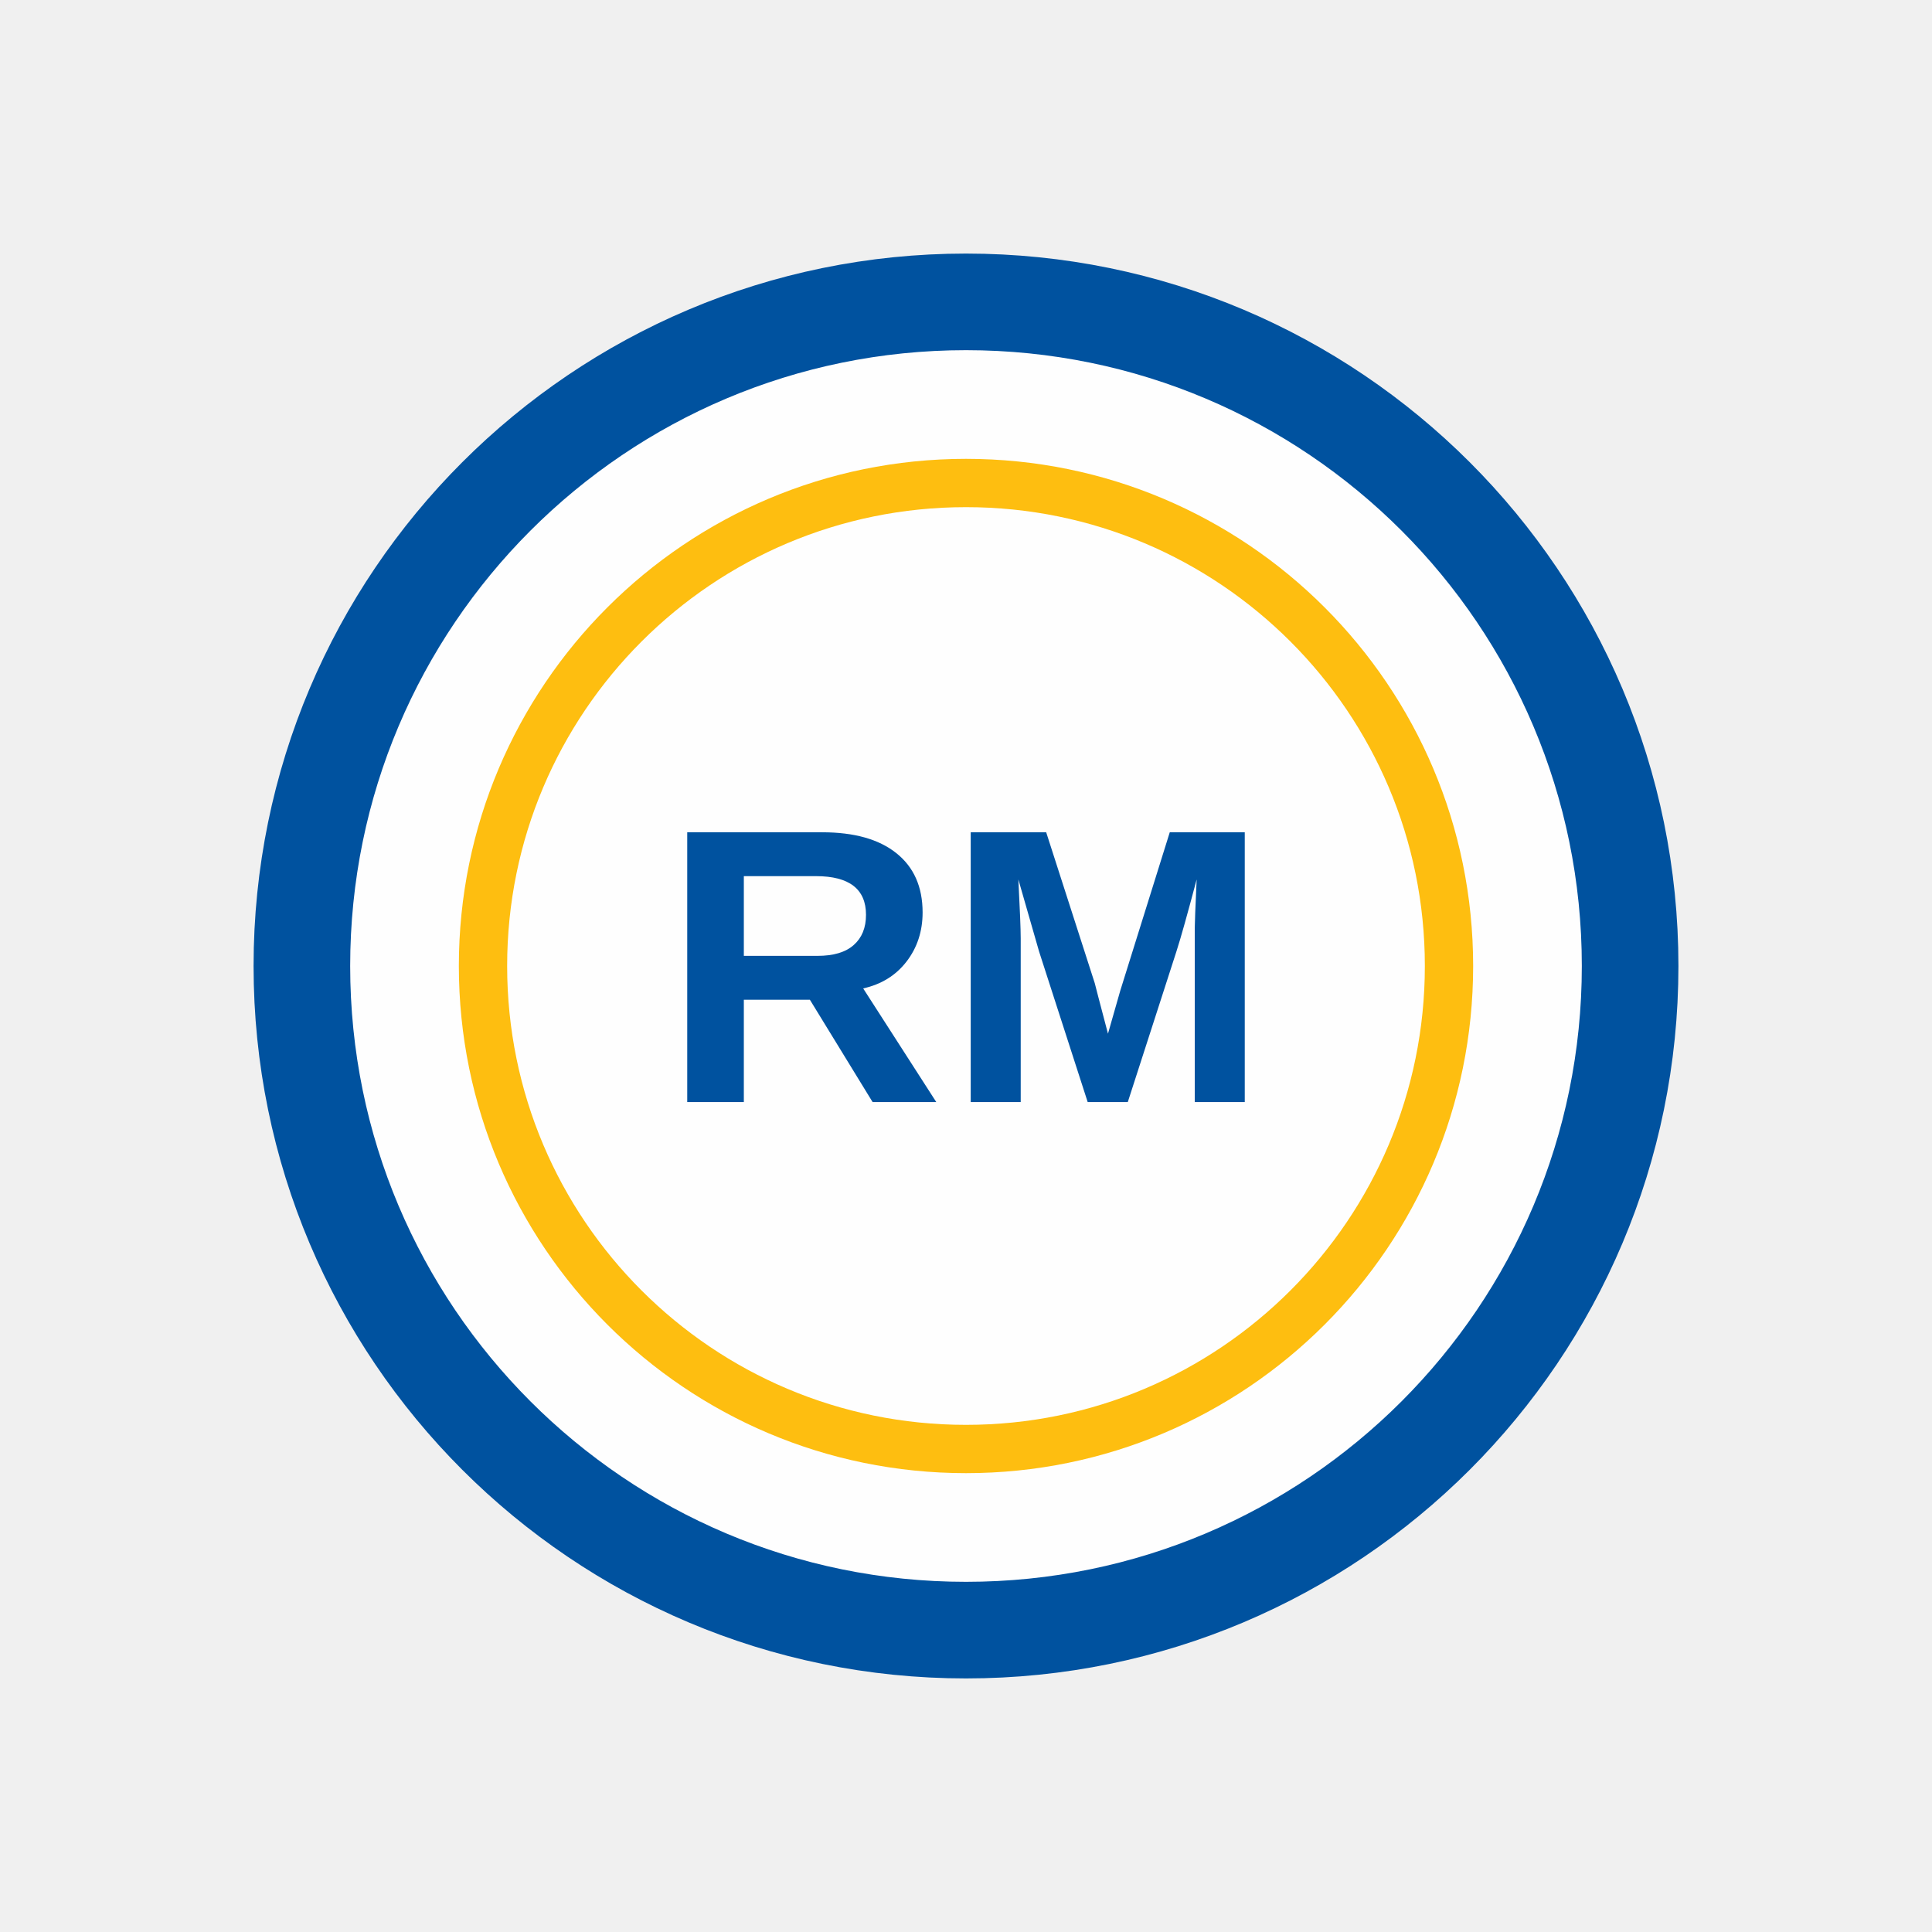
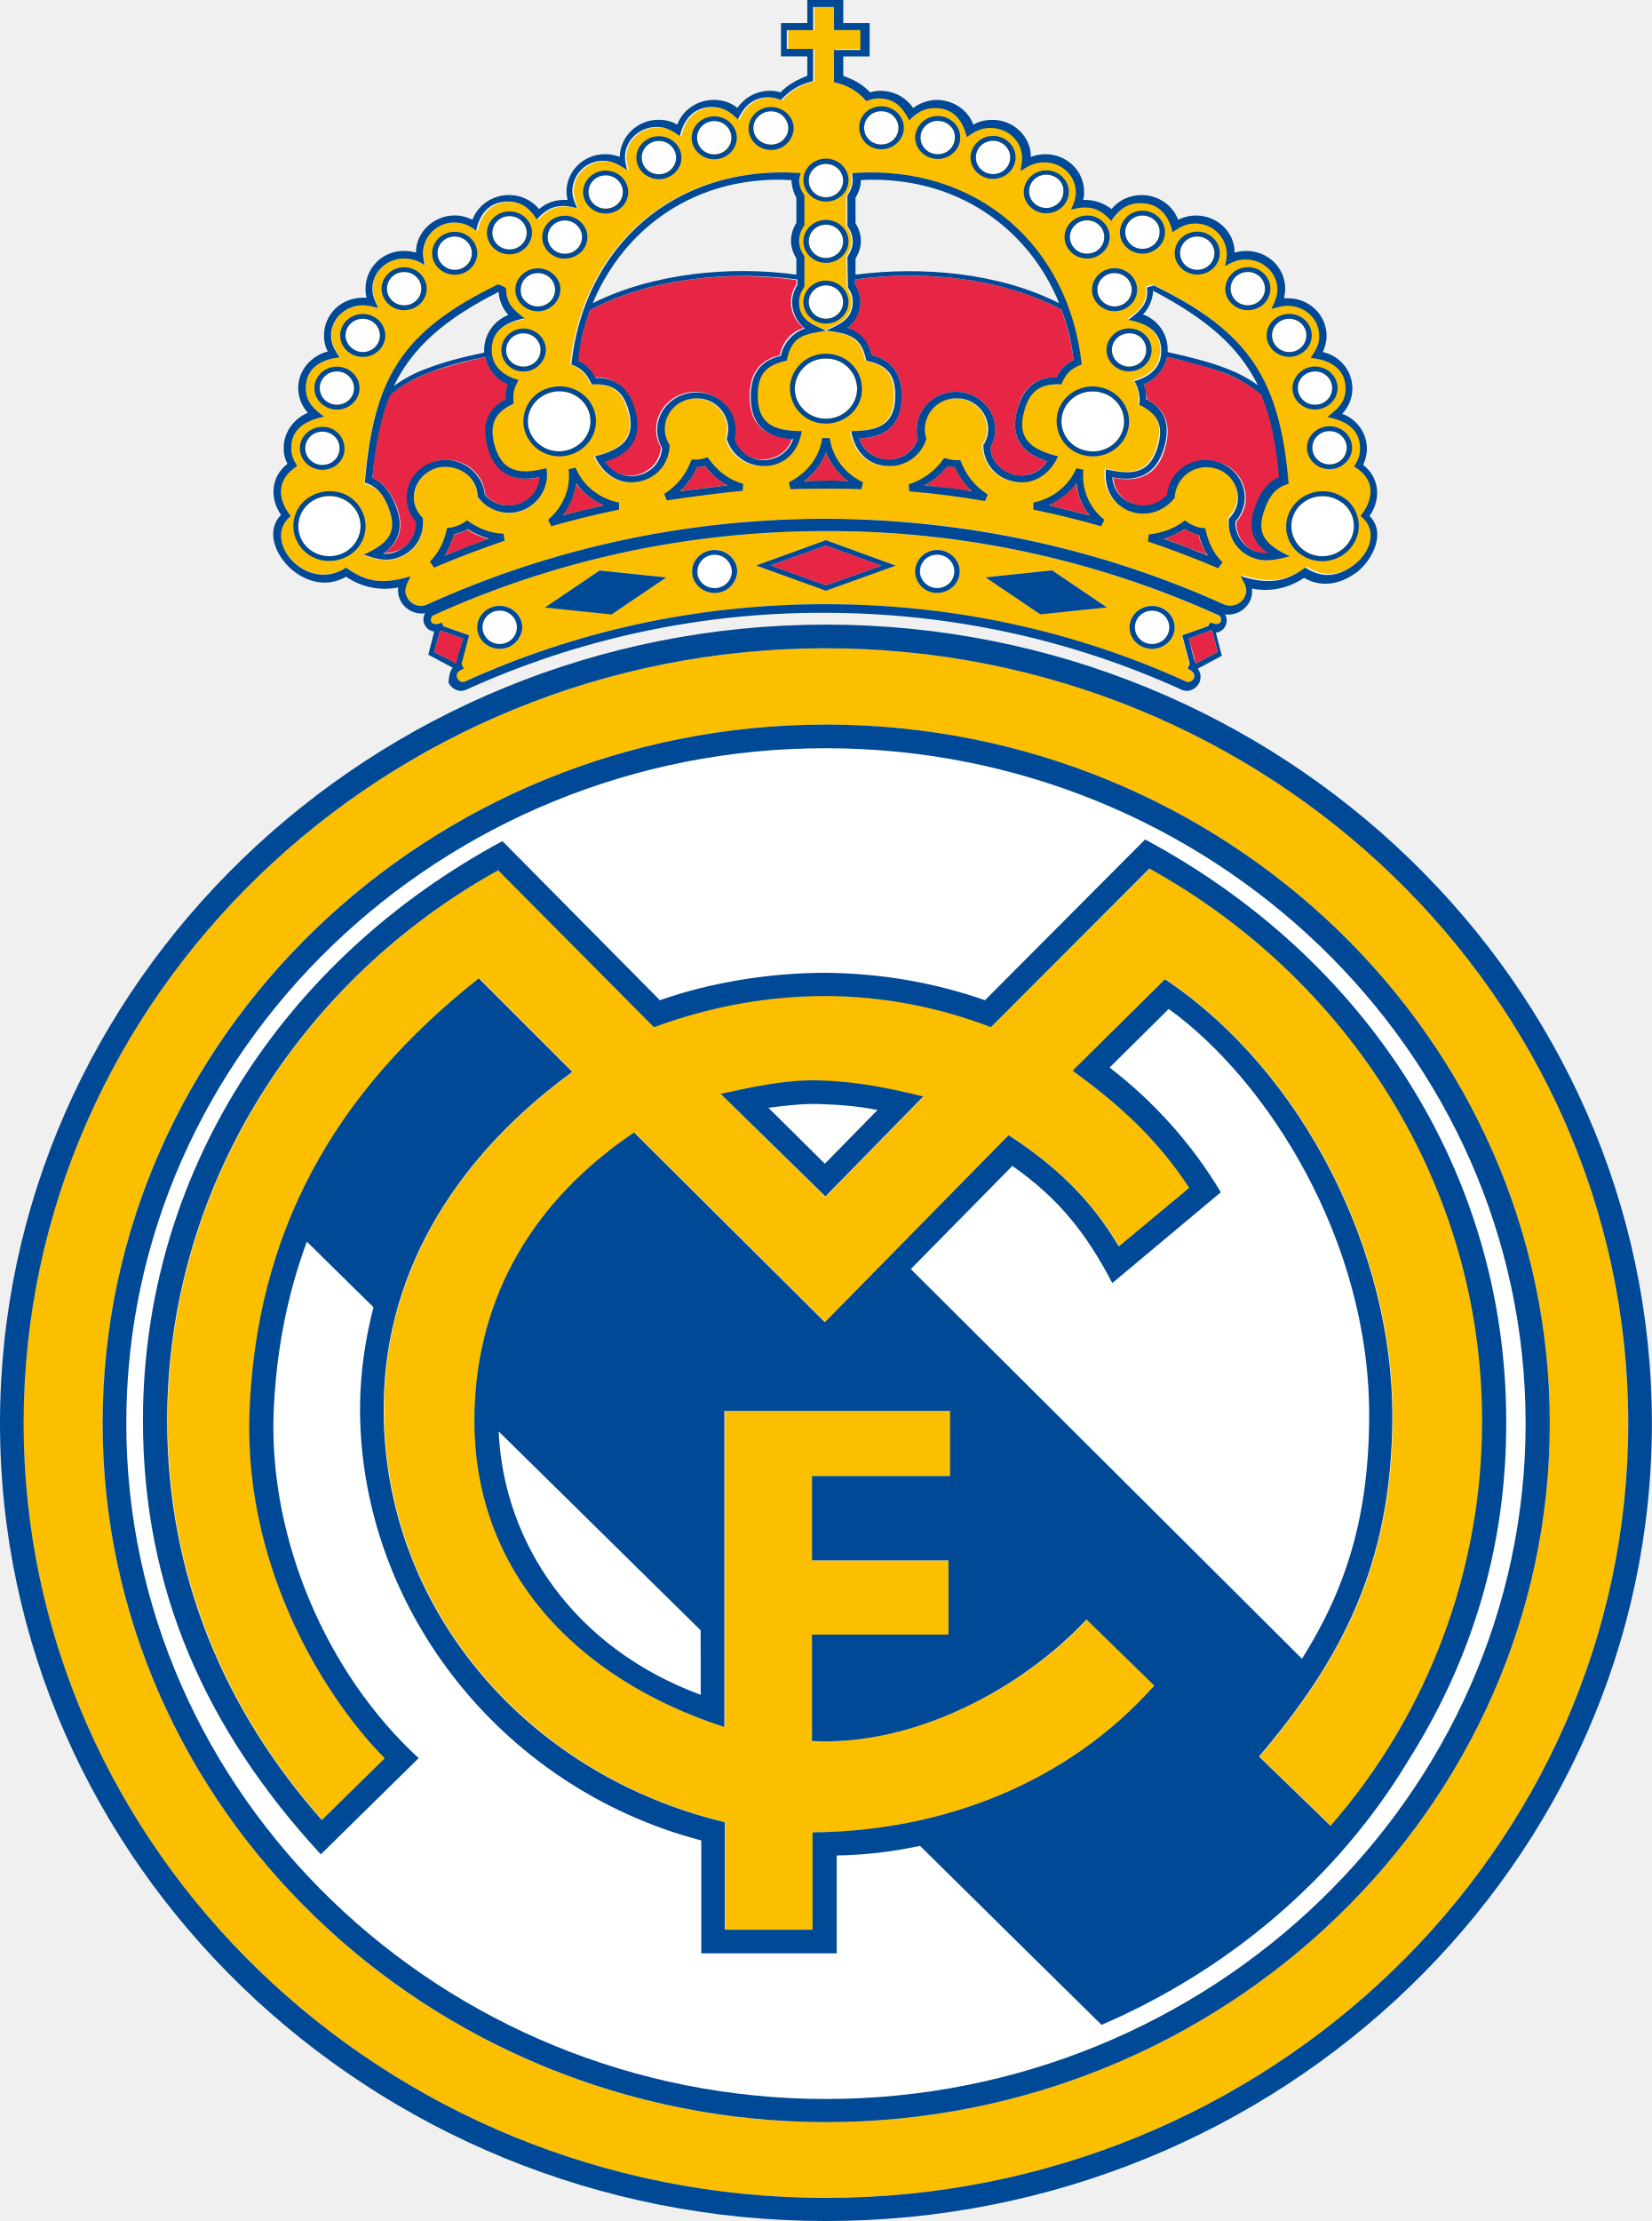
- <svg xmlns="http://www.w3.org/2000/svg" viewBox="0 0 64 64" role="img" aria-label="Real Madrid crest (stylized placeholder)">
-   <circle cx="32" cy="32" r="22" fill="#fefefe" />
-   <circle cx="32" cy="32" r="22" fill="none" stroke="#00529f" stroke-width="3.2" />
-   <circle cx="32" cy="32" r="16" fill="none" stroke="#febe10" stroke-width="1.6" />
-   <text x="32" y="32" font-family="Arial, sans-serif" font-size="13" font-weight="800" fill="#00529f" text-anchor="middle" dominant-baseline="central">RM</text>
+ <svg xmlns="http://www.w3.org/2000/svg" height="351.664" viewBox="0 0 32 43" width="261.621">
+   <path d="M22.319 12.464c-.187 0-.333-.146-.333-.323s.146-.323.333-.323.333.146.333.323c.01.177-.146.323-.333.323zM2.446 27.559c0-7.214 6.1-13.075 13.554-13.075s13.554 5.871 13.554 13.075c0 7.193-6.1 13.085-13.554 13.085-7.453-.01-13.554-5.892-13.554-13.085zM21.319 7.592c.323.083.52.396.437.708s-.416.5-.739.416-.52-.396-.437-.708.416-.5.739-.416zm.552-1.145c.187 0 .333.146.333.323s-.146.323-.333.323-.333-.146-.333-.323c-.01-.187.146-.323.333-.323zm-.281-1.166c.187 0 .333.146.333.323s-.146.323-.333.323-.333-.146-.333-.323c-.01-.177.146-.323.333-.323zm4.164 3.061c.187 0 .333.146.333.323s-.146.323-.333.323-.333-.146-.333-.323.146-.323.333-.323zm-.281-1.155c.187 0 .333.146.333.323s-.146.323-.333.323-.333-.146-.333-.323.146-.323.333-.323zm-.5-1.02c.187 0 .333.146.333.323s-.156.323-.333.323c-.187 0-.333-.146-.333-.323-.01-.177.146-.323.333-.323zm-.802-.906c.187 0 .333.146.333.323s-.146.323-.333.323-.333-.146-.333-.323.146-.323.333-.323zm-.979-.687c.187 0 .333.146.333.323s-.146.323-.333.323-.333-.146-.333-.323.146-.323.333-.323zm-1.062-.406c.187 0 .333.146.333.323s-.146.323-.333.323-.333-.146-.333-.323.156-.323.333-.323zm-1.072.094c.187 0 .333.146.333.323s-.146.323-.333.323-.333-.146-.333-.323.146-.323.333-.323zm-.791-.885c.187 0 .333.146.333.323s-.156.323-.333.323c-.187 0-.333-.146-.333-.323s.146-.323.333-.323zm-1.031-.656c.187 0 .333.146.333.323s-.146.323-.333.323-.333-.146-.333-.323.146-.323.333-.323zm-1.072-.385c.187 0 .333.146.333.323s-.146.323-.333.323-.333-.146-.333-.323.146-.323.333-.323zm-1.093-.187c.187 0 .333.146.333.323s-.146.323-.333.323-.333-.146-.333-.323c-.01-.177.146-.323.333-.323zM6.673 10.695a.62.62 0 0 1-.822-.229.568.568 0 0 1 .239-.791.62.62 0 0 1 .822.229c.156.281.052.635-.239.791zm4.31-1.978c-.323.083-.656-.104-.739-.416s.115-.635.437-.708c.323-.083.656.104.739.416s-.115.635-.437.708zM16 8.103a.593.593 0 0 1-.604-.583c0-.323.271-.583.604-.583s.604.26.604.583-.271.583-.604.583zm-5.861-1.01c-.187 0-.333-.146-.333-.323s.146-.323.333-.323.333.146.333.323-.156.323-.333.323zm.281-1.166c-.187 0-.333-.146-.333-.323s.146-.323.333-.323.333.146.333.323-.156.323-.333.323zM6.246 8.998c-.187 0-.333-.146-.333-.323s.146-.323.333-.323.333.146.333.323c.01.177-.146.323-.333.323zm.281-1.166c-.187 0-.333-.146-.333-.323s.156-.323.333-.323c.187 0 .333.146.333.323.01.177-.146.323-.333.323zm.5-1.02c-.187 0-.333-.146-.333-.323s.146-.323.333-.323.333.146.333.323c.01.177-.146.323-.333.323zm.802-.906c-.187 0-.333-.146-.333-.323s.146-.323.333-.323.333.146.333.323-.146.323-.333.323zm.979-.687c-.187 0-.333-.146-.333-.323s.146-.323.333-.323.333.146.333.323c.01.177-.146.323-.333.323zm1.062-.396c-.187 0-.333-.146-.333-.323s.146-.323.333-.323.333.146.333.323-.146.323-.333.323zm1.072.083c-.187 0-.333-.146-.333-.323s.146-.323.333-.323.333.146.333.323c.01.177-.146.323-.333.323zm.791-.874c-.187 0-.333-.146-.333-.323s.156-.323.333-.323c.187 0 .333.146.333.323s-.146.323-.333.323zm1.031-.666c-.187 0-.333-.146-.333-.323s.146-.323.333-.323.333.146.333.323-.146.323-.333.323zm1.072-.385c-.187 0-.333-.146-.333-.323s.156-.323.333-.323c.187 0 .333.146.333.323s-.146.323-.333.323zM16 6.166c-.187 0-.333-.146-.333-.323s.156-.323.333-.323c.187 0 .333.146.333.323s-.146.323-.333.323zm0-1.176c-.187 0-.333-.146-.333-.323s.156-.323.333-.323c.187 0 .333.146.333.323s-.146.323-.333.323zm0-1.176c-.187 0-.333-.146-.333-.323s.156-.323.333-.323c.187 0 .333.146.333.323s-.146.323-.333.323zm-1.062-1.02c-.187 0-.344-.146-.344-.323s.156-.323.344-.323.333.146.333.323c0 .187-.156.323-.333.323zM25.91 9.674c.291.156.396.51.239.791s-.531.385-.822.229a.578.578 0 0 1-.239-.791.62.62 0 0 1 .822-.229zm-7.755 1.707c-.187 0-.333-.146-.333-.323s.146-.323.333-.323.333.146.333.323c.01.177-.146.323-.333.323zm-8.474 1.083c-.187 0-.333-.146-.333-.323s.156-.323.333-.323c.187 0 .333.146.333.323s-.146.323-.333.323zm4.164-1.083c-.187 0-.333-.146-.333-.323s.156-.323.333-.323c.187 0 .333.146.333.323s-.146.323-.333.323z" fill="#fff" />
+   <path d="M18.498 9.039c.094.198.198.344.333.468l-.926-.115a1.42 1.42 0 0 0 .448-.375.64.64 0 0 0 .146.021zm-4.997 0a.76.76 0 0 0 .156-.021c.115.156.271.281.437.375l-.926.115c.146-.135.26-.291.333-.468zm-1.801.739l-.812.198c.146-.177.239-.396.26-.625a1.39 1.39 0 0 0 .552.427zm-3.092.979a1.58 1.58 0 0 0 .177-.406l.042-.01a.7.7 0 0 0 .219-.094 1.5 1.5 0 0 0 .416.187l-.854.323zM16 8.758c.083.219.239.406.427.552-.146 0-.281-.01-.427-.01l-.427.01c.198-.146.344-.333.427-.552zm6.954 1.478c.062.042.146.073.219.094l.042.01c.031.146.094.281.177.406l-.864-.333a1.2 1.2 0 0 0 .427-.177zm-1.843-.26l-.812-.198a1.29 1.29 0 0 0 .541-.427 1.25 1.25 0 0 0 .271.625zm1.051-2.54c.229-.094.396-.291.448-.531.364.083.77.177 1.103.312a2.56 2.56 0 0 1 .739.427c.177.448.281.968.344 1.603-.219.094-.364.312-.448.531-.135.333-.135.677.239.937a.59.59 0 0 1-.635-.614.75.75 0 0 0 .156-.281c.104-.396-.135-.791-.541-.885-.406-.104-.812.135-.916.52-.01.042-.021.083-.021.125-.344.406-1.031.198-1.062-.333.635.125.906-.187 1.01-.604.094-.344.052-.697-.354-.906-.021-.115-.031-.219-.062-.302zM11.43 6c1.208-.645 2.779-.76 3.997-.583V5.5a.621.621 0 0 0 .146.843c-.229.073-.406.239-.468.531-.458.104-.583.437-.583.791 0 .427.177.791.822.822-.073.239-.302.406-.573.406a.59.59 0 0 1-.562-.396c.021-.062.021-.125.021-.187 0-.406-.344-.729-.76-.729s-.76.323-.76.729a.63.63 0 0 0 .094.344.593.593 0 0 1-.448.531.6.6 0 0 1-.656-.26c.614-.187.697-.583.583-.999-.094-.344-.302-.635-.77-.625a.688.688 0 0 0-.333-.333c.062-.333.135-.666.25-.968zm5.132-.593c1.218-.177 2.8-.062 3.997.583a4.34 4.34 0 0 1 .239.979.69.69 0 0 0-.333.333c-.468-.01-.677.281-.76.625-.115.416-.031.812.583.999-.135.208-.396.323-.656.26a.586.586 0 0 1-.448-.531.66.66 0 0 0 .094-.344c0-.406-.333-.729-.76-.729-.416 0-.76.323-.76.729a1.08 1.08 0 0 0 .021.187.6.6 0 0 1-.562.396.6.6 0 0 1-.573-.406c.645-.031.822-.396.822-.822 0-.364-.125-.687-.583-.791a.72.72 0 0 0-.468-.531c.146-.115.25-.302.25-.5 0-.125-.042-.25-.104-.344zM8.297 7.218c.333-.125.739-.229 1.103-.312.052.239.219.437.448.531a.66.66 0 0 0-.042.291c-.416.208-.448.562-.354.906.115.416.375.729 1.01.604-.021.531-.718.739-1.062.333 0-.042-.01-.083-.021-.125-.104-.396-.52-.625-.926-.52s-.645.5-.541.885c.031.104.083.208.156.281.01.219-.104.427-.312.541a.73.73 0 0 1-.323.073c.375-.25.375-.593.239-.937-.094-.208-.229-.427-.458-.52.052-.635.156-1.155.333-1.603.187-.146.427-.312.75-.427zm8.786 3.727L16 11.33l-1.072-.385L16 10.559zm-8.11 1.415l-.094.364-.031.135-.073-.042-.364-.198.094-.344.021-.073.125.042zm14.053 0l.448-.167.021.073.094.354-.354.187-.073.042-.031-.135z" fill="#e62644" />
+   <path d="M21.111 9.976c-.146-.177-.239-.396-.26-.625-.135.187-.333.333-.541.427l.802.198zm1.843.26c-.125.083-.271.146-.416.187l.864.333a1.27 1.27 0 0 1-.177-.406l-.042-.01c-.083-.021-.156-.062-.229-.104zM16 8.758c-.083.219-.229.406-.427.552L16 9.3l.427.01A1.301 1.301 0 0 1 16 8.758zm-7.391 1.999l.864-.333c-.146-.042-.291-.104-.416-.187-.062.042-.146.073-.219.094l-.042.01c-.052.146-.104.291-.187.416zm3.092-.979a1.29 1.29 0 0 1-.541-.427c-.031.229-.115.448-.26.625l.802-.198zm1.801-.739c-.073.177-.187.333-.333.468l.926-.115a1.27 1.27 0 0 1-.437-.375c-.052.01-.104.021-.156.021zm4.997 0a.614.614 0 0 1-.146-.021c-.115.156-.271.281-.448.375l.926.115a1.49 1.49 0 0 1-.323-.437zm7.412.635a.619.619 0 0 0-.822.229c-.156.281-.052.635.239.791a.62.62 0 0 0 .822-.229.56.56 0 0 0-.239-.791zm-4.591-2.082c-.323-.083-.656.104-.739.416s.115.635.437.708c.323.083.656-.104.739-.416s-.115-.635-.437-.708zm.552-1.145c-.187 0-.333.146-.333.323s.156.323.333.323c.187 0 .333-.146.333-.323a.32.32 0 0 0-.333-.323zm-.281-1.166c-.187 0-.333.146-.333.323s.156.323.333.323c.187 0 .333-.146.333-.323s-.146-.323-.333-.323zm4.164 3.061c-.187 0-.333.146-.333.323s.146.323.333.323.333-.146.333-.323-.146-.323-.333-.323zm-.281-1.155c-.187 0-.333.146-.333.323s.146.323.333.323.333-.146.333-.323-.146-.323-.333-.323zm-.5-1.02c-.187 0-.333.146-.333.323s.156.323.333.323c.187 0 .333-.146.333-.323s-.146-.323-.333-.323zm-.802-.906c-.187 0-.333.146-.333.323s.146.323.333.323.333-.146.333-.323-.146-.323-.333-.323zm-.979-.687c-.187 0-.333.146-.333.323s.146.323.333.323.333-.146.333-.323-.146-.323-.333-.323zm-1.062-.406c-.187 0-.333.146-.333.323s.146.323.333.323.333-.146.333-.323c.01-.177-.146-.323-.333-.323zm-1.072.094c-.187 0-.333.146-.333.323s.146.323.333.323.333-.146.333-.323-.146-.323-.333-.323zm-.791-.885c-.187 0-.333.146-.333.323s.146.323.333.323.333-.146.333-.323c.01-.177-.146-.323-.333-.323zm-1.031-.656c-.187 0-.333.146-.333.323s.146.323.333.323.333-.146.333-.323-.146-.323-.333-.323zm-1.072-.385c-.187 0-.333.146-.333.323s.146.323.333.323.333-.146.333-.323c.01-.177-.146-.323-.333-.323zm-1.093-.187c-.187 0-.333.146-.333.323s.146.323.333.323.333-.146.333-.323-.146-.323-.333-.323zM6.673 10.695c.291-.156.396-.51.239-.791a.616.616 0 0 0-.822-.229c-.291.156-.396.51-.239.791s.531.385.822.229zm4.31-1.978c.323-.083.52-.396.437-.708s-.416-.5-.739-.416-.52.396-.437.708a.61.61 0 0 0 .739.416zM16 8.103c.333 0 .604-.26.604-.583A.593.593 0 0 0 16 6.937a.593.593 0 0 0-.604.583c0 .323.271.583.604.583zm-5.861-1.01c.187 0 .333-.146.333-.323s-.146-.323-.333-.323-.333.146-.333.323c-.01.177.146.323.333.323zm.281-1.166c.187 0 .333-.146.333-.323s-.146-.323-.333-.323-.333.146-.333.323c-.01.177.146.323.333.323zM6.246 8.998c.187 0 .333-.146.333-.323s-.146-.323-.333-.323-.333.146-.333.323.146.323.333.323zm.281-1.166c.187 0 .333-.146.333-.323a.333.333 0 0 0-.333-.323c-.187 0-.333.146-.333.323s.146.323.333.323zm.5-1.02c.187 0 .333-.146.333-.323s-.146-.323-.333-.323-.333.146-.333.323.156.323.333.323zm.802-.906c.187 0 .333-.146.333-.323s-.146-.323-.333-.323-.333.146-.333.323.146.323.333.323zm.979-.687c.187 0 .333-.146.333-.323s-.146-.323-.333-.323-.333.146-.333.323.156.323.333.323zm1.062-.396c.187 0 .333-.146.333-.323s-.146-.323-.333-.323-.333.146-.333.323.146.323.333.323zm1.072.083c.187 0 .333-.146.333-.323s-.146-.323-.333-.323-.333.146-.333.323.146.323.333.323zm.791-.874c.187 0 .333-.146.333-.323s-.146-.323-.333-.323-.333.146-.333.323.146.323.333.323zm1.031-.666c.187 0 .333-.146.333-.323s-.146-.323-.333-.323-.333.146-.333.323.146.323.333.323zm1.072-.385c.187 0 .333-.146.333-.323s-.146-.323-.333-.323-.333.146-.333.323.146.323.333.323zM16 6.166c.187 0 .333-.146.333-.323s-.146-.323-.333-.323-.333.146-.333.323.146.323.333.323zm0-1.176c.187 0 .333-.146.333-.323s-.146-.323-.333-.323-.333.146-.333.323.146.323.333.323zm0-1.176c.187 0 .333-.146.333-.323s-.146-.323-.333-.323-.333.146-.333.323.146.323.333.323zm-1.062-1.02c.187 0 .333-.146.333-.323a.333.333 0 0 0-.333-.323c-.187 0-.344.146-.344.323 0 .187.156.323.344.323zm9.244 7.964c.281.146.5.083.77-.01-.448-.219-.687-.416-.479-.926.094-.229.208-.406.458-.479-.156-1.988-.729-2.936-2.602-3.841l-.135.042c0 .021.01.042.01.073 0 .271-.156.406-.364.552.333.062.635.219.635.604 0 .323-.229.5-.52.583.094.177.115.25.094.458.385.177.468.406.364.791-.146.541-.479.593-1.01.458a.739.739 0 0 0 1.332.552c0-.052.01-.094.021-.146.083-.312.416-.51.75-.427s.531.406.437.718c-.031.104-.083.187-.156.26-.01.312.125.593.396.739zm-8.703-7.277c0-.042.01-.083.01-.135-2.446-.177-4.206 1.437-4.445 3.706.219.083.302.177.396.385.427-.021.614.146.718.52.146.531-.125.739-.656.874.156.344.479.583.895.479a.71.71 0 0 0 .552-.697.552.552 0 0 1-.094-.312c0-.323.271-.593.614-.593.333 0 .614.26.614.593a.59.59 0 0 1-.031.187.73.73 0 0 0 .718.531c.427 0 .677-.302.739-.677-.541 0-.854-.135-.854-.687 0-.396.146-.593.562-.677.094-.489.354-.52.77-.583.427.073.677.094.77.583.416.083.562.281.562.677 0 .552-.312.687-.854.687.062.375.312.677.739.677a.75.75 0 0 0 .718-.531.589.589 0 0 1-.031-.187c0-.323.271-.593.614-.593s.614.26.614.593a.55.55 0 0 1-.094.312c.01.333.219.614.552.697.416.104.739-.135.895-.479-.531-.135-.791-.344-.656-.874.104-.375.291-.541.718-.52.104-.208.177-.302.396-.385-.239-2.269-1.988-3.883-4.445-3.706a.55.55 0 0 1 .01.135c0 .115-.042.208-.104.302v.573c.062.094.104.187.104.302s-.042.208-.104.302l.01.593c.052.083.094.177.094.281 0 .344-.26.437-.52.552-.26-.115-.52-.219-.52-.552 0-.115.042-.208.104-.302v-.562a.529.529 0 0 1-.104-.302c0-.115.042-.208.104-.302v-.583a.598.598 0 0 1-.083-.302zM7.526 9.82c.198.51-.031.708-.479.926.271.094.489.156.77.01a.7.7 0 0 0 .375-.718.603.603 0 0 1-.156-.26.614.614 0 0 1 .448-.729.614.614 0 0 1 .77.573c.468.593 1.416.281 1.332-.552-.531.125-.864.073-1.01-.458-.104-.375-.021-.614.364-.791a.69.69 0 0 1 .094-.458c-.291-.083-.52-.26-.52-.583 0-.396.302-.541.635-.604-.198-.156-.354-.281-.354-.552 0-.021 0-.052-.135-.094-1.905.906-2.436 1.822-2.602 3.831.26.062.375.229.468.458zm16.198 1.884c-2.342-1.062-4.966-1.666-7.724-1.666s-5.371.593-7.714 1.655c-.156.073-.333 0-.406-.146-.073-.156 0-.271.073-.396-.479.146-.833.146-1.249-.167-.77.5-1.655-.531-1.072-.999-.271-.344-.271-.718.125-.968a.599.599 0 0 1-.115-.354c0-.385.302-.541.635-.604-.198-.146-.354-.281-.354-.552 0-.396.323-.562.666-.593-.094-.146-.167-.25-.167-.427 0-.323.271-.583.614-.583.104 0 .208.031.302.062-.062-.135-.115-.239-.115-.385 0-.323.271-.583.614-.583.167 0 .26.062.406.125a.885.885 0 0 1-.042-.229c0-.323.271-.593.614-.593.187 0 .291.073.437.167.073-.312.25-.562.614-.562.271 0 .427.146.562.344.146-.156.281-.26.51-.26.094 0 .177.021.271.042a.764.764 0 0 1-.094-.333c0-.323.271-.583.604-.583.198 0 .302.083.458.177-.01-.073-.042-.167-.042-.25 0-.323.271-.583.614-.583.198 0 .302.073.448.177.073-.312.25-.562.625-.562.229 0 .354.094.5.239.115-.25.281-.427.593-.427a.66.66 0 0 1 .239.052 1.07 1.07 0 0 1 .625-.364V.951h-.51V.576h.51V.129h.406v.448h.51v.364h-.51v.625a1.1 1.1 0 0 1 .625.364.66.66 0 0 1 .239-.052c.312 0 .479.187.593.427.146-.146.281-.239.5-.239.375 0 .552.26.614.562.146-.104.26-.177.458-.177.333 0 .614.26.614.583 0 .083-.021.177-.031.25.156-.094.26-.167.458-.167.333 0 .614.26.614.583 0 .125-.042.219-.094.333a1.13 1.13 0 0 1 .271-.042c.229 0 .364.104.51.26.135-.208.291-.344.562-.344.375 0 .552.26.625.562.146-.094.25-.167.437-.167.333 0 .614.26.614.593 0 .073-.021.156-.031.229.135-.073.239-.125.396-.125.333 0 .614.26.614.583 0 .146-.052.25-.115.375.104-.031.198-.062.312-.062.333 0 .614.26.614.583 0 .177-.073.281-.167.427.354.031.677.198.677.593 0 .271-.156.406-.354.552.333.073.635.219.635.604 0 .146-.042.239-.115.354.406.25.396.614.125.958.354.281.167.718-.125.947-.302.229-.614.271-.947.052-.416.312-.77.312-1.249.167l.073.146c.094.26-.146.52-.416.427zm-14.636.593l-.5-.177-.042-.073c-.042.021-.073.021-.104.031-.135.01-.125-.135-.062-.167 2.311-1.051 4.882-1.634 7.61-1.634s5.299.583 7.61 1.634c.062.031.073.177-.062.167-.031 0-.062-.01-.104-.031l-.042.073-.5.177.146.552-.042.094c.26.115.083.302-.031.25-2.124-.968-4.487-1.499-6.985-1.499s-4.861.531-6.985 1.499c-.052.021-.115 0-.146-.062s0-.104.042-.146c.021-.021.052-.031.083-.042l-.042-.094zm2.759-.406l1.062-.718-1.291-.135-1.062.718zm10.472.666c.239 0 .437-.187.437-.416s-.198-.416-.437-.416-.437.187-.437.416c.01.229.198.416.437.416zm-8.474-1.083c.239 0 .437-.187.437-.416s-.198-.416-.437-.416-.437.187-.437.416.198.416.437.416zm-4.164 1.083c.239 0 .437-.187.437-.416s-.187-.416-.437-.416c-.239 0-.437.187-.437.416s.198.416.437.416zm8.474-1.083c.239 0 .437-.187.437-.416s-.198-.416-.437-.416a.42.42 0 0 0-.427.416c0 .229.198.416.427.416zm1.999.416l1.291-.135-1.062-.718-1.291.135zm-2.8-.947L16 10.455l-1.353.489 1.353.489zM1.988 27.559c0 7.443 6.308 13.533 14.012 13.533 7.714 0 14.022-6.09 14.022-13.533 0-7.464-6.308-13.533-14.022-13.533S1.988 20.095 1.988 27.559zm29.554 0c0 8.255-6.975 15.001-15.542 15.001S.458 35.814.458 27.559c0-8.265 6.975-15.011 15.542-15.011 8.567-.01 15.542 6.735 15.542 15.011zM13.96 21.177l2.03 1.999 1.895-1.936c-.666-.167-1.301-.291-1.999-.312-.645-.031-1.301.115-1.926.25zm5.34-1.395l2.977-2.967c3.852 2.134 6.444 6.131 6.444 10.701 0 2.977-1.093 5.705-2.936 7.839l-1.385-1.343c1.561-1.843 2.582-3.675 2.582-6.61 0-3.133-1.697-6.631-4.403-8.442l-1.79 1.77c.916.666 1.645 1.332 2.259 2.269l-1.364 1.135c-.541-.916-1.239-1.561-2.134-2.155l-3.56 3.623-3.696-3.675c-1.915 1.291-3.04 3.133-3.092 5.424-.062 3.05 1.978 5.163 4.841 6.09v-6.121h4.372v1.26H15.74v1.634h2.644v1.437H15.74v2.061c1.957.094 4.049-.999 5.319-2.353l1.312 1.28c-1.676 1.874-4.091 2.821-6.621 2.842v1.884h-1.697v-2.082c-3.862-.926-6.662-4.195-6.61-8.099.031-2.675 1.509-4.872 3.654-6.433l-1.811-1.811c-2.811 2.217-4.32 4.924-4.445 8.442-.094 3.113 1.572 5.611 2.623 6.662l-1.218 1.197c-1.884-2.124-2.998-4.747-2.998-7.735 0-4.539 2.592-8.536 6.412-10.67l3.019 3.04c1.072-.396 2.186-.604 3.331-.604a9.51 9.51 0 0 1 3.196.604z" fill="#fcbf00" />
+   <path d="M32 27.559c0 8.505-7.183 15.448-16 15.448-8.828 0-16-6.943-16-15.448C0 19.043 7.183 12.09 16 12.09c8.828 0 16 6.954 16 15.469zm-.458 0c0-8.265-6.975-15.011-15.542-15.011S.458 19.293.458 27.559c0 8.255 6.975 15.001 15.542 15.001s15.542-6.746 15.542-15.001zm-29.096 0c0 7.193 6.1 13.085 13.554 13.085s13.554-5.882 13.554-13.085c0-7.214-6.1-13.075-13.554-13.075-7.453-.01-13.554 5.861-13.554 13.075zm-.458 0c0-7.464 6.308-13.533 14.012-13.533 7.714 0 14.022 6.069 14.022 13.533 0 7.443-6.308 13.533-14.022 13.533-7.714-.01-14.012-6.09-14.012-13.533zm15.656-2.988l7.578 7.547c.864-1.374 1.301-2.779 1.301-4.726 0-3.394-1.978-6.485-3.883-7.859l-1.145 1.135a8.67 8.67 0 0 1 2.155 2.415l-2.103 1.759c-.5-.958-1.031-1.634-1.936-2.269zm9.608 9.567c-1.364 2.238-3.446 4.008-5.913 5.07L20.112 38l-2.29-2.259a8.24 8.24 0 0 1-1.614.187v1.895h-2.623v-2.186c-3.935-1.031-6.652-4.591-6.61-8.453.01-.645.104-1.27.26-1.874l-1.291-1.27c-.385 1.041-.604 2.165-.645 3.362-.073 2.394 1.01 4.986 2.811 6.641l-1.895 1.863c-2.228-2.415-3.446-5.132-3.446-8.401 0-4.768 2.707-8.932 6.964-11.222l3.05 3.081c1.01-.354 2.155-.531 3.206-.531 1.135.01 2.165.208 3.092.531l3.102-3.113c4.289 2.301 6.995 6.465 6.995 11.263.01 2.436-.666 4.643-1.926 6.621zm-13.679-2.571L9.66 27.715c.094 2.155 1.457 4.195 3.914 5.101zM19.3 19.782l-.104.104A9.025 9.025 0 0 0 16 19.283c-1.145 0-2.259.208-3.331.604l-3.019-3.04c-3.82 2.124-6.412 6.121-6.412 10.66 0 2.998 1.114 5.611 2.998 7.735l1.218-1.197c-1.051-1.051-2.717-3.55-2.623-6.662.125-3.519 1.634-6.225 4.445-8.442l1.811 1.811c-2.144 1.561-3.623 3.758-3.654 6.433-.052 3.904 2.738 7.172 6.61 8.099v2.082h1.697V35.48c2.54-.021 4.955-.968 6.621-2.842l-1.312-1.28c-1.27 1.353-3.352 2.457-5.319 2.353V31.65h2.644v-1.437h-2.644v-1.634h2.675v-1.26h-4.372v6.121c-2.863-.926-4.913-3.04-4.841-6.09.052-2.29 1.176-4.133 3.092-5.424l3.696 3.675 3.56-3.623c.906.593 1.593 1.239 2.134 2.155l1.364-1.135c-.614-.937-1.343-1.603-2.259-2.269l1.79-1.77c2.707 1.811 4.403 5.309 4.403 8.442 0 2.925-1.02 4.768-2.582 6.61l1.385 1.343a11.91 11.91 0 0 0 2.936-7.839c0-4.57-2.592-8.567-6.444-10.701zm-5.34 1.395c.625-.135 1.28-.281 1.926-.26.697.021 1.332.146 1.999.312l-1.895 1.936zm.926.271l1.093 1.083 1.02-1.041c-.364-.073-.739-.104-1.135-.115-.239-.01-.604.021-.979.073zm8.141-9.088l.094.364.042.125.073-.042.354-.187-.094-.354-.021-.073zm.697-.656c.271.094.51-.177.385-.406l-.073-.146c.479.146.833.146 1.249-.167.333.219.635.177.947-.052.302-.229.479-.666.125-.947.271-.344.281-.718-.125-.958.073-.115.115-.208.115-.354 0-.385-.302-.541-.635-.604.198-.156.354-.281.354-.552 0-.396-.323-.562-.677-.593.094-.146.167-.239.167-.427 0-.323-.271-.583-.614-.583-.104 0-.208.031-.312.062.062-.135.115-.229.115-.375 0-.323-.271-.583-.614-.583-.167 0-.26.052-.396.125.01-.073.031-.156.031-.229a.604.604 0 0 0-.614-.593c-.187 0-.291.073-.437.167-.073-.312-.25-.562-.625-.562-.271 0-.427.146-.562.344-.146-.156-.281-.26-.51-.26-.094 0-.187.021-.271.042.052-.115.094-.208.094-.333 0-.323-.271-.583-.614-.583-.198 0-.302.073-.458.167.01-.073.031-.167.031-.25 0-.323-.271-.583-.614-.583-.198 0-.302.073-.458.177-.073-.312-.25-.562-.614-.562-.229 0-.354.094-.5.239-.125-.25-.281-.427-.593-.427-.094 0-.156.021-.239.052a1.07 1.07 0 0 0-.625-.364V.961h.51V.576h-.51V.129h-.406v.448h-.51v.364h.51v.625c-.26.062-.427.156-.625.364a.661.661 0 0 0-.239-.052c-.312 0-.479.187-.593.427-.146-.146-.281-.239-.5-.239-.375 0-.552.26-.625.562-.146-.104-.26-.177-.448-.177-.333 0-.614.26-.614.583 0 .083.021.177.042.25-.156-.094-.271-.177-.458-.177a.593.593 0 0 0-.604.583c0 .125.042.219.094.333-.094-.021-.177-.042-.271-.042-.229 0-.364.104-.51.26-.135-.208-.291-.344-.562-.344-.375 0-.552.26-.614.562-.115-.083-.229-.156-.416-.156a.604.604 0 0 0-.614.593c0 .073.021.156.031.229A.714.714 0 0 0 7.828 5c-.333 0-.614.26-.614.583 0 .146.052.25.115.375-.094-.021-.187-.052-.302-.052-.333 0-.614.26-.614.583 0 .177.073.281.167.427-.344.031-.656.198-.656.593 0 .271.156.406.354.552-.333.073-.635.219-.635.604 0 .146.042.239.115.354-.396.25-.396.625-.125.968-.583.468.302 1.509 1.072.999.416.312.77.312 1.249.167-.062.135-.146.25-.073.396a.3.3 0 0 0 .406.146c2.342-1.062 4.955-1.655 7.714-1.655 2.769.01 5.382.604 7.724 1.666zm-14.751.656l-.323-.115-.125-.042-.021.073-.094.344.354.187.073.042.031-.135zm-.208.562l-.468-.25.115-.448c-.177-.021-.26-.219-.177-.354a.461.461 0 0 1-.479-.25c-.042-.083-.052-.167-.042-.25a1.32 1.32 0 0 1-1.01-.208c-.822.479-1.79-.666-1.26-1.197-.239-.344-.177-.76.125-.989a.629.629 0 0 1-.073-.312c0-.302.198-.562.468-.677a.705.705 0 0 1-.187-.479c0-.344.25-.625.573-.708a.629.629 0 0 1-.073-.312c0-.406.333-.729.75-.729H7.1a.736.736 0 0 1 .729-.906.81.81 0 0 1 .229.031c0-.396.344-.718.75-.718a.76.76 0 0 1 .344.083c.104-.281.385-.479.708-.479a.76.76 0 0 1 .583.271.75.75 0 0 1 .5-.177h.052c-.01-.052-.021-.104-.021-.156 0-.406.333-.729.75-.729.104 0 .198.021.281.052.01-.396.344-.718.75-.718.135 0 .26.031.364.094.104-.281.385-.479.708-.479.177 0 .333.052.458.156.135-.198.364-.333.635-.333.073 0 .135.01.198.031.125-.125.271-.219.448-.291l.073-.031v-.375h-.51V.441h.51v-.448h.697v.448h.51v.645h-.51v.375l.073.031a1.15 1.15 0 0 1 .448.291c.062-.021.125-.031.198-.031.271 0 .5.135.635.333.125-.094.291-.156.458-.156.323 0 .604.198.708.479.104-.062.229-.094.364-.094.416 0 .75.323.75.718.083-.031.177-.052.281-.052.416 0 .75.323.75.729 0 .052 0 .104-.021.156h.052a.833.833 0 0 1 .5.177c.135-.167.344-.271.583-.271.323 0 .604.198.708.479a.76.76 0 0 1 .344-.083c.416 0 .75.323.75.718a.812.812 0 0 1 .229-.031c.416 0 .75.323.75.729 0 .062-.01.125-.021.187h.073c.416 0 .75.323.75.729 0 .115-.031.219-.073.312.333.073.573.364.573.708a.71.71 0 0 1-.198.489.72.72 0 0 1 .479.677c0 .115-.031.219-.073.312.302.229.364.645.125.989.333.333.042.864-.239 1.083-.271.208-.656.333-1.031.115-.291.198-.656.281-1.01.208.042.291-.229.541-.52.5.083.135 0 .333-.177.354l.115.448-.468.25c.062.073.073.177.031.271-.062.125-.208.198-.344.135-2.103-.958-4.445-1.489-6.933-1.489a16.65 16.65 0 0 0-6.923 1.489c-.135.062-.281-.01-.344-.135.01-.115.021-.219.083-.291zm.323-.625l-.146.552.042.094c-.021.01-.052.021-.083.042-.042.031-.073.073-.042.146.031.062.094.083.146.062 2.124-.968 4.487-1.499 6.985-1.499 2.509 0 4.861.531 6.985 1.499.104.052.291-.135.031-.25l.042-.094-.146-.552.5-.177.042-.073c.042.021.073.021.104.031.135.01.125-.135.062-.167A18.307 18.307 0 0 0 16 10.278c-2.727 0-5.299.583-7.61 1.634-.062.031-.073.177.062.167.031 0 .062-.01.104-.031l.031.073zm11.43-6.433c-.593-1.447-1.988-2.478-3.841-2.384 0 .125-.042.239-.104.344v.489c.062.104.104.219.104.344s-.042.25-.104.344v.312c1.27-.167 2.769-.042 3.945.552zM16.562 5.5a.621.621 0 0 1-.146.843c.229.073.406.239.468.531.458.104.583.437.583.791 0 .427-.177.791-.822.822.073.239.302.406.573.406a.59.59 0 0 0 .562-.396c-.021-.062-.021-.125-.021-.187 0-.406.344-.729.76-.729s.76.323.76.729c0 .125-.031.239-.094.344.01.25.187.458.448.531.26.062.52-.042.656-.26-.614-.187-.697-.583-.583-.999.094-.344.302-.635.76-.625.083-.167.198-.271.333-.333-.042-.344-.115-.666-.239-.979-1.208-.645-2.779-.76-3.997-.583zm-1.083-2.02c0 .115.042.208.104.302v.573c-.062.094-.104.187-.104.302s.042.208.104.302v.583c-.062.094-.104.187-.104.302 0 .344.26.437.52.552.26-.115.52-.219.52-.552 0-.104-.031-.208-.094-.281l-.01-.593c.062-.094.104-.187.104-.302s-.042-.208-.104-.302v-.583c.062-.094.104-.187.104-.302 0-.042-.01-.083-.01-.135 2.446-.177 4.206 1.437 4.445 3.706-.219.083-.302.177-.396.385-.427-.021-.614.146-.718.52-.146.531.125.739.656.874-.156.344-.479.583-.895.479a.711.711 0 0 1-.552-.697.552.552 0 0 0 .094-.312.604.604 0 0 0-.614-.593.604.604 0 0 0-.614.593.59.59 0 0 0 .031.187.74.74 0 0 1-.718.531c-.427 0-.677-.302-.739-.677.541 0 .854-.135.854-.687 0-.396-.146-.593-.562-.677-.094-.489-.354-.52-.77-.583-.427.073-.677.094-.77.583-.416.083-.562.281-.562.677 0 .552.312.687.854.687-.062.375-.312.677-.739.677a.75.75 0 0 1-.718-.531.59.59 0 0 0 .031-.187.604.604 0 0 0-.614-.593c-.344 0-.614.26-.614.593a.55.55 0 0 0 .094.312c-.01.333-.219.614-.552.697-.416.104-.739-.135-.895-.479.531-.135.791-.344.656-.874-.104-.375-.291-.541-.718-.52-.104-.208-.177-.302-.396-.385.239-2.269 1.988-3.883 4.445-3.706a.36.36 0 0 0-.031.135zM11.43 6c-.115.312-.198.635-.229.979.135.062.25.167.333.333.468-.01.677.281.77.625.115.416.031.812-.583.999.135.208.396.323.656.26s.437-.281.448-.531a.656.656 0 0 1-.094-.344c0-.406.344-.729.76-.729s.76.323.76.729c0 .062-.01.125-.021.187a.6.6 0 0 0 .562.396c.271 0 .489-.167.573-.406-.645-.031-.822-.396-.822-.822 0-.364.125-.687.583-.791a.72.72 0 0 1 .468-.531.652.652 0 0 1-.25-.5c0-.125.042-.25.104-.344v-.104c-1.239-.167-2.811-.052-4.018.593zm3.904-2.519c-1.863-.104-3.248.937-3.852 2.384 1.166-.583 2.675-.729 3.945-.552V5c-.062-.104-.104-.219-.104-.344s.042-.25.104-.344v-.489a.734.734 0 0 1-.094-.344zm7.578 6.621l.042-.031c.083.062.156.104.26.135.042.01.094.01.135.021.052.26.146.468.333.656l-.083.115a19.41 19.41 0 0 0-1.364-.52l.021-.135c.229-.021.468-.104.656-.239zm.042.135c-.125.083-.271.146-.416.187a21.24 21.24 0 0 1 .864.333 1.27 1.27 0 0 1-.177-.406l-.042-.01c-.083-.021-.156-.062-.229-.104zm-7.027-1.759h.146c.052.375.302.697.645.854l-.031.135c-.229-.01-.458-.01-.687-.01s-.458 0-.687.01l-.031-.135c.344-.167.593-.479.645-.854zm.073.281c-.083.219-.229.406-.427.552.146 0 .281-.01.427-.01a5.84 5.84 0 0 1 .427.01A1.301 1.301 0 0 1 16 8.758zm-7.589 2.228l-.083-.115c.187-.198.281-.396.333-.656a.65.65 0 0 0 .385-.146c.219.156.437.25.708.26l.021.135a19.41 19.41 0 0 0-1.364.52zm.198-.229a21.24 21.24 0 0 1 .864-.333c-.146-.042-.291-.104-.416-.187-.062.042-.146.073-.219.094l-.042.01c-.052.146-.104.291-.187.416zm3.383-1.031v.135a18.54 18.54 0 0 0-1.312.323l-.062-.125c.281-.239.448-.604.396-.979l.135-.031c.146.354.468.604.843.677zm-.291.052a1.29 1.29 0 0 1-.541-.427c-.031.229-.115.448-.26.625.26-.073.531-.135.802-.198zm1.218-.094l-.052-.125c.26-.167.427-.385.531-.666h.083c.083 0 .146-.021.229-.042.177.25.385.427.687.51l-.01.135a31.34 31.34 0 0 0-1.468.187zm.583-.645c-.073.177-.187.333-.333.468l.926-.115a1.27 1.27 0 0 1-.437-.375c-.052.01-.104.021-.156.021zm4.112.468l-.01-.135a1.31 1.31 0 0 0 .687-.51c.083.021.146.042.229.042h.083c.104.281.271.5.531.666l-.052.125c-.479-.083-.968-.146-1.468-.187zm.885-.468a.614.614 0 0 1-.146-.021c-.115.156-.271.281-.448.375.312.031.625.062.926.115a1.49 1.49 0 0 1-.323-.437zm2.894 1.02l-.062.125c-.427-.125-.864-.229-1.312-.323v-.135c.364-.073.687-.323.833-.666l.135.031a1.08 1.08 0 0 0 .406.968zm-.281-.083c-.146-.177-.239-.396-.26-.625-.135.187-.333.333-.541.427l.802.198zm.208-2.384c-.323-.083-.656.104-.739.416s.115.635.437.708c.323.083.656-.104.739-.416s-.115-.635-.437-.708zm.021-.094c.375.094.604.458.51.822s-.479.583-.854.489a.679.679 0 0 1-.51-.822c.094-.364.479-.583.854-.489zm.531-1.051c-.187 0-.333.146-.333.323s.156.323.333.323c.187 0 .333-.146.333-.323a.32.32 0 0 0-.333-.323zm0-.094c.239 0 .437.187.437.416s-.198.416-.437.416-.437-.187-.437-.416.198-.416.437-.416zm-.281-1.072c-.187 0-.333.146-.333.323s.156.323.333.323c.187 0 .333-.146.333-.323s-.146-.323-.333-.323zm0-.094c.239 0 .437.187.437.416s-.198.416-.437.416-.437-.187-.437-.416.198-.416.437-.416zm4.164 3.154c-.187 0-.333.146-.333.323s.146.323.333.323.333-.146.333-.323-.146-.323-.333-.323zm0-.094c.239 0 .437.187.437.416s-.198.416-.437.416-.437-.187-.437-.416.198-.416.437-.416zm-.281-1.062c-.187 0-.333.146-.333.323s.146.323.333.323.333-.146.333-.323-.146-.323-.333-.323zm0-.094c.239 0 .437.187.437.416s-.198.416-.437.416-.437-.187-.437-.416c.01-.229.198-.416.437-.416zm-.5-.926c-.187 0-.333.146-.333.323s.156.323.333.323c.187 0 .333-.146.333-.323s-.146-.323-.333-.323zm0-.094c.239 0 .437.187.437.416s-.198.416-.437.416-.437-.187-.437-.416.198-.416.437-.416zm-.802-.812c-.187 0-.333.146-.333.323s.146.323.333.323.333-.146.333-.323-.146-.323-.333-.323zm0-.094c.239 0 .437.187.437.416S24.422 6 24.172 6c-.239 0-.437-.187-.437-.416.01-.229.198-.416.437-.416zm-.979-.593c-.187 0-.333.146-.333.323s.146.323.333.323.333-.146.333-.323-.146-.323-.333-.323zm0-.094c.239 0 .437.187.437.416s-.198.416-.437.416-.437-.187-.437-.416.198-.416.437-.416zm-1.062-.312c-.187 0-.333.146-.333.323s.146.323.333.323.333-.146.333-.323c.01-.177-.146-.323-.333-.323zm0-.094c.239 0 .437.187.437.416s-.198.416-.437.416-.437-.187-.437-.416c.01-.229.198-.416.437-.416zm-1.072.187c-.187 0-.333.146-.333.323s.146.323.333.323.333-.146.333-.323-.146-.323-.333-.323zm0-.094c.239 0 .437.187.437.416S21.299 5 21.059 5s-.437-.187-.437-.416.198-.416.437-.416zm-.791-.791c-.187 0-.333.146-.333.323s.146.323.333.323.333-.146.333-.323c.01-.177-.146-.323-.333-.323zm0-.083c.239 0 .437.187.437.416s-.198.416-.437.416-.437-.187-.437-.416c.01-.229.198-.416.437-.416zm-1.031-.573c-.187 0-.333.146-.333.323s.146.323.333.323.333-.146.333-.323-.146-.323-.333-.323zm0-.094c.239 0 .437.187.437.416s-.198.416-.437.416-.437-.187-.437-.416c.01-.229.198-.416.437-.416zm-1.072-.291c-.187 0-.333.146-.333.323s.146.323.333.323.333-.146.333-.323c.01-.177-.146-.323-.333-.323zm0-.094c.239 0 .437.187.437.416s-.198.416-.437.416-.437-.187-.437-.416c.01-.229.198-.416.437-.416zm-1.093-.094c-.187 0-.333.146-.333.323s.146.323.333.323.333-.146.333-.323-.146-.323-.333-.323zm0-.094c.239 0 .437.187.437.416s-.198.416-.437.416a.42.42 0 0 1-.427-.416c-.01-.229.187-.416.427-.416zm-10.399 8.64c.291-.156.396-.51.239-.791a.616.616 0 0 0-.822-.229c-.291.156-.396.51-.239.791s.531.385.822.229zm.042.083c-.344.177-.76.062-.947-.271a.659.659 0 0 1 .281-.916c.344-.177.77-.062.947.271a.66.66 0 0 1-.281.916zm4.268-2.061c.323-.083.52-.396.437-.708s-.416-.5-.739-.416-.52.396-.437.708a.61.61 0 0 0 .739.416zm.031.094a.702.702 0 0 1-.854-.489.67.67 0 0 1 .51-.822c.375-.094.76.125.854.489s-.135.729-.51.822zM16 8.103c.333 0 .604-.26.604-.583A.593.593 0 0 0 16 6.937a.593.593 0 0 0-.604.583c0 .323.271.583.604.583zm0 .094a.687.687 0 0 1-.697-.677c0-.375.312-.677.697-.677s.697.302.697.677c.01.375-.312.677-.697.677zm-5.861-1.103c.187 0 .333-.146.333-.323s-.146-.323-.333-.323-.333.146-.333.323c-.01.177.146.323.333.323zm0 .094a.42.42 0 0 1-.427-.416c0-.229.198-.416.427-.416.239 0 .437.187.437.416-.01.229-.198.416-.437.416zm.281-1.26c.187 0 .333-.146.333-.323s-.146-.323-.333-.323-.333.146-.333.323c-.01.177.146.323.333.323zm0 .094c-.239 0-.437-.187-.437-.416s.198-.416.437-.416.437.187.437.416c-.01.229-.208.416-.437.416zM6.246 8.998c.187 0 .333-.146.333-.323s-.146-.323-.333-.323-.333.146-.333.323.146.323.333.323zm0 .094c-.239 0-.437-.187-.437-.416s.198-.416.437-.416a.42.42 0 0 1 .427.416c.01.229-.187.416-.427.416zm.281-1.26c.187 0 .333-.146.333-.323a.333.333 0 0 0-.333-.323c-.187 0-.333.146-.333.323s.146.323.333.323zm0 .094c-.239 0-.437-.187-.437-.416s.198-.416.437-.416.437.187.437.416-.198.416-.437.416zm.5-1.114c.187 0 .333-.146.333-.323s-.146-.323-.333-.323-.333.146-.333.323.156.323.333.323zm0 .094c-.239 0-.437-.187-.437-.416s.198-.416.437-.416.437.187.437.416-.198.416-.437.416zm.802-.999c.187 0 .333-.146.333-.323s-.146-.323-.333-.323-.333.146-.333.323.146.323.333.323zm0 .094c-.239 0-.437-.187-.437-.416s.198-.416.437-.416.437.187.437.416S8.068 6 7.828 6zm.979-.781c.187 0 .333-.146.333-.323s-.146-.323-.333-.323-.333.146-.333.323.156.323.333.323zm0 .094c-.239 0-.437-.187-.437-.416s.198-.416.437-.416.437.187.437.416-.198.416-.437.416zm1.062-.489c.187 0 .333-.146.333-.323s-.146-.323-.333-.323-.333.146-.333.323.146.323.333.323zm0 .094c-.239 0-.437-.187-.437-.416s.198-.416.437-.416.437.187.437.416c-.01.229-.198.416-.437.416zm1.072-.01c.187 0 .333-.146.333-.323s-.146-.323-.333-.323-.333.146-.333.323.146.323.333.323zm0 .094c-.239 0-.437-.187-.437-.416s.198-.416.437-.416.437.187.437.416S11.18 5 10.941 5zm.791-.968c.187 0 .333-.146.333-.323s-.146-.323-.333-.323-.333.146-.333.323.146.323.333.323zm0 .094c-.239 0-.437-.187-.437-.416s.198-.416.437-.416.437.187.437.416-.198.416-.437.416zm1.031-.76c.187 0 .333-.146.333-.323s-.146-.323-.333-.323-.333.146-.333.323.146.323.333.323zm0 .094c-.239 0-.437-.187-.437-.416s.198-.416.437-.416.437.187.437.416-.198.416-.437.416zm1.072-.479c.187 0 .333-.146.333-.323s-.146-.323-.333-.323-.333.146-.333.323.146.323.333.323zm0 .094c-.239 0-.437-.187-.437-.416s.198-.416.437-.416.437.187.437.416-.198.416-.437.416zM16 6.166c.187 0 .333-.146.333-.323s-.146-.323-.333-.323-.333.146-.333.323.146.323.333.323zm0 .094c-.239 0-.437-.187-.437-.416s.198-.416.437-.416.437.187.437.416-.198.416-.437.416zm0-1.27c.187 0 .333-.146.333-.323s-.146-.323-.333-.323-.333.146-.333.323.146.323.333.323zm0 .094c-.239 0-.437-.187-.437-.416s.198-.416.437-.416.437.187.437.416-.198.416-.437.416zm0-1.27c.187 0 .333-.146.333-.323s-.146-.323-.333-.323-.333.146-.333.323.146.323.333.323zm0 .083c-.239 0-.437-.187-.437-.416s.198-.416.437-.416.437.187.437.416c0 .239-.198.416-.437.416zm-1.062-1.103c.187 0 .333-.146.333-.323a.333.333 0 0 0-.333-.323c-.187 0-.344.146-.344.323 0 .187.156.323.344.323zm0 .104c-.239 0-.437-.187-.437-.416s.198-.416.437-.416.437.187.437.416c-.01.229-.198.416-.437.416zM25.91 9.674a.619.619 0 0 0-.822.229c-.156.281-.052.635.239.791a.62.62 0 0 0 .822-.229.56.56 0 0 0-.239-.791zm.052-.083c.344.177.458.593.271.916a.718.718 0 0 1-.958.271.656.656 0 0 1-.271-.916.718.718 0 0 1 .958-.271zM7.526 9.82c-.094-.229-.208-.406-.458-.479.167-2.009.697-2.925 2.582-3.841.167.062.156.083.156.104 0 .271.156.406.354.552-.333.073-.635.219-.635.614 0 .323.229.5.52.583-.094.177-.115.25-.094.458-.385.177-.468.416-.375.791.146.531.479.593 1.01.458a.739.739 0 0 1-1.332.552c0-.052-.01-.094-.021-.146-.083-.302-.416-.489-.75-.416-.323.083-.531.406-.448.718.031.104.083.187.156.26.031.302-.104.573-.375.718-.281.146-.5.083-.77-.01.448-.208.677-.406.479-.916zm.031-2.176c-.187.448-.281.968-.344 1.603.219.094.364.312.448.531.135.333.135.677-.239.937a.51.51 0 0 0 .323-.073c.208-.115.323-.323.312-.541a.791.791 0 0 1-.156-.291c-.104-.396.146-.791.541-.885a.77.77 0 0 1 .926.52c.01.042.021.083.021.125.344.406 1.031.198 1.062-.333-.635.125-.906-.187-1.01-.604-.094-.344-.052-.697.354-.906a.82.82 0 0 1 .042-.291.731.731 0 0 1-.437-.531c-.364.073-.77.177-1.103.312-.323.115-.562.281-.739.427zM9.66 5.646c-1.051.531-1.666 1.072-2.03 1.822a2.56 2.56 0 0 1 .625-.333c.344-.135.76-.239 1.124-.312V6.77c0-.302.198-.573.468-.677a.73.73 0 0 1-.187-.448zm14.522 5.111a.716.716 0 0 1-.375-.718c.073-.073.125-.156.156-.26a.593.593 0 0 0-.437-.718.614.614 0 0 0-.77.573c-.468.593-1.416.281-1.332-.552.531.125.864.073 1.01-.458.104-.375.01-.614-.364-.791a.69.69 0 0 0-.094-.458c.291-.083.52-.26.52-.583 0-.396-.302-.541-.635-.604.198-.156.364-.281.364-.552 0-.021 0-.052-.01-.073l.135-.042c1.874.906 2.446 1.853 2.613 3.841-.26.073-.375.25-.458.479-.198.51.031.708.479.926-.302.073-.52.135-.802-.01zM22.61 6.905c-.052.239-.219.437-.448.531a.66.66 0 0 1 .042.291c.416.208.448.562.354.906-.115.416-.375.729-1.01.604.031.531.718.739 1.062.333 0-.042.01-.083.021-.125.104-.385.52-.625.916-.52.406.104.645.5.541.885-.031.104-.083.208-.156.281a.59.59 0 0 0 .635.614c-.375-.25-.375-.593-.239-.937.083-.219.219-.437.448-.531-.052-.635-.156-1.155-.344-1.603a2.56 2.56 0 0 0-.739-.427c-.312-.115-.729-.219-1.083-.302zm-.271-1.28c-.01.177-.083.344-.198.458a.72.72 0 0 1 .479.677v.052c.375.083.77.177 1.124.312.25.094.458.208.625.333-.364-.739-.979-1.28-2.03-1.832zm-2.186 6.267l-1.062-.718 1.291-.135 1.062.718zm-1.999-.416a.42.42 0 0 1-.427-.416c0-.229.198-.416.427-.416.239 0 .437.187.437.416s-.198.416-.437.416zm0-.094c.187 0 .333-.146.333-.323s-.146-.323-.333-.323-.333.146-.333.323.156.323.333.323zm-8.474 1.083c.187 0 .333-.146.333-.323s-.146-.323-.333-.323-.333.146-.333.323.146.323.333.323zm0 .094c-.239 0-.437-.187-.437-.416s.198-.416.437-.416.437.187.437.416c-.01.229-.198.416-.437.416zm4.164-1.176c.187 0 .333-.146.333-.323a.333.333 0 0 0-.333-.323c-.187 0-.333.146-.333.323-.01.177.146.323.333.323zm0 .094c-.239 0-.437-.187-.437-.416s.198-.416.437-.416.437.187.437.416c-.01.229-.198.416-.437.416zm8.474.989c.187 0 .333-.146.333-.323s-.146-.323-.333-.323-.333.146-.333.323.146.323.333.323zm0 .094c-.239 0-.437-.187-.437-.416s.198-.416.437-.416.437.187.437.416-.198.416-.437.416zm-10.472-.666l-1.291-.135 1.062-.718 1.291.135zm5.236-.947L16 10.559l-1.072.385L16 11.33zm.271 0L16 11.434l-1.353-.489L16 10.455z" fill="#004996" />
</svg>
